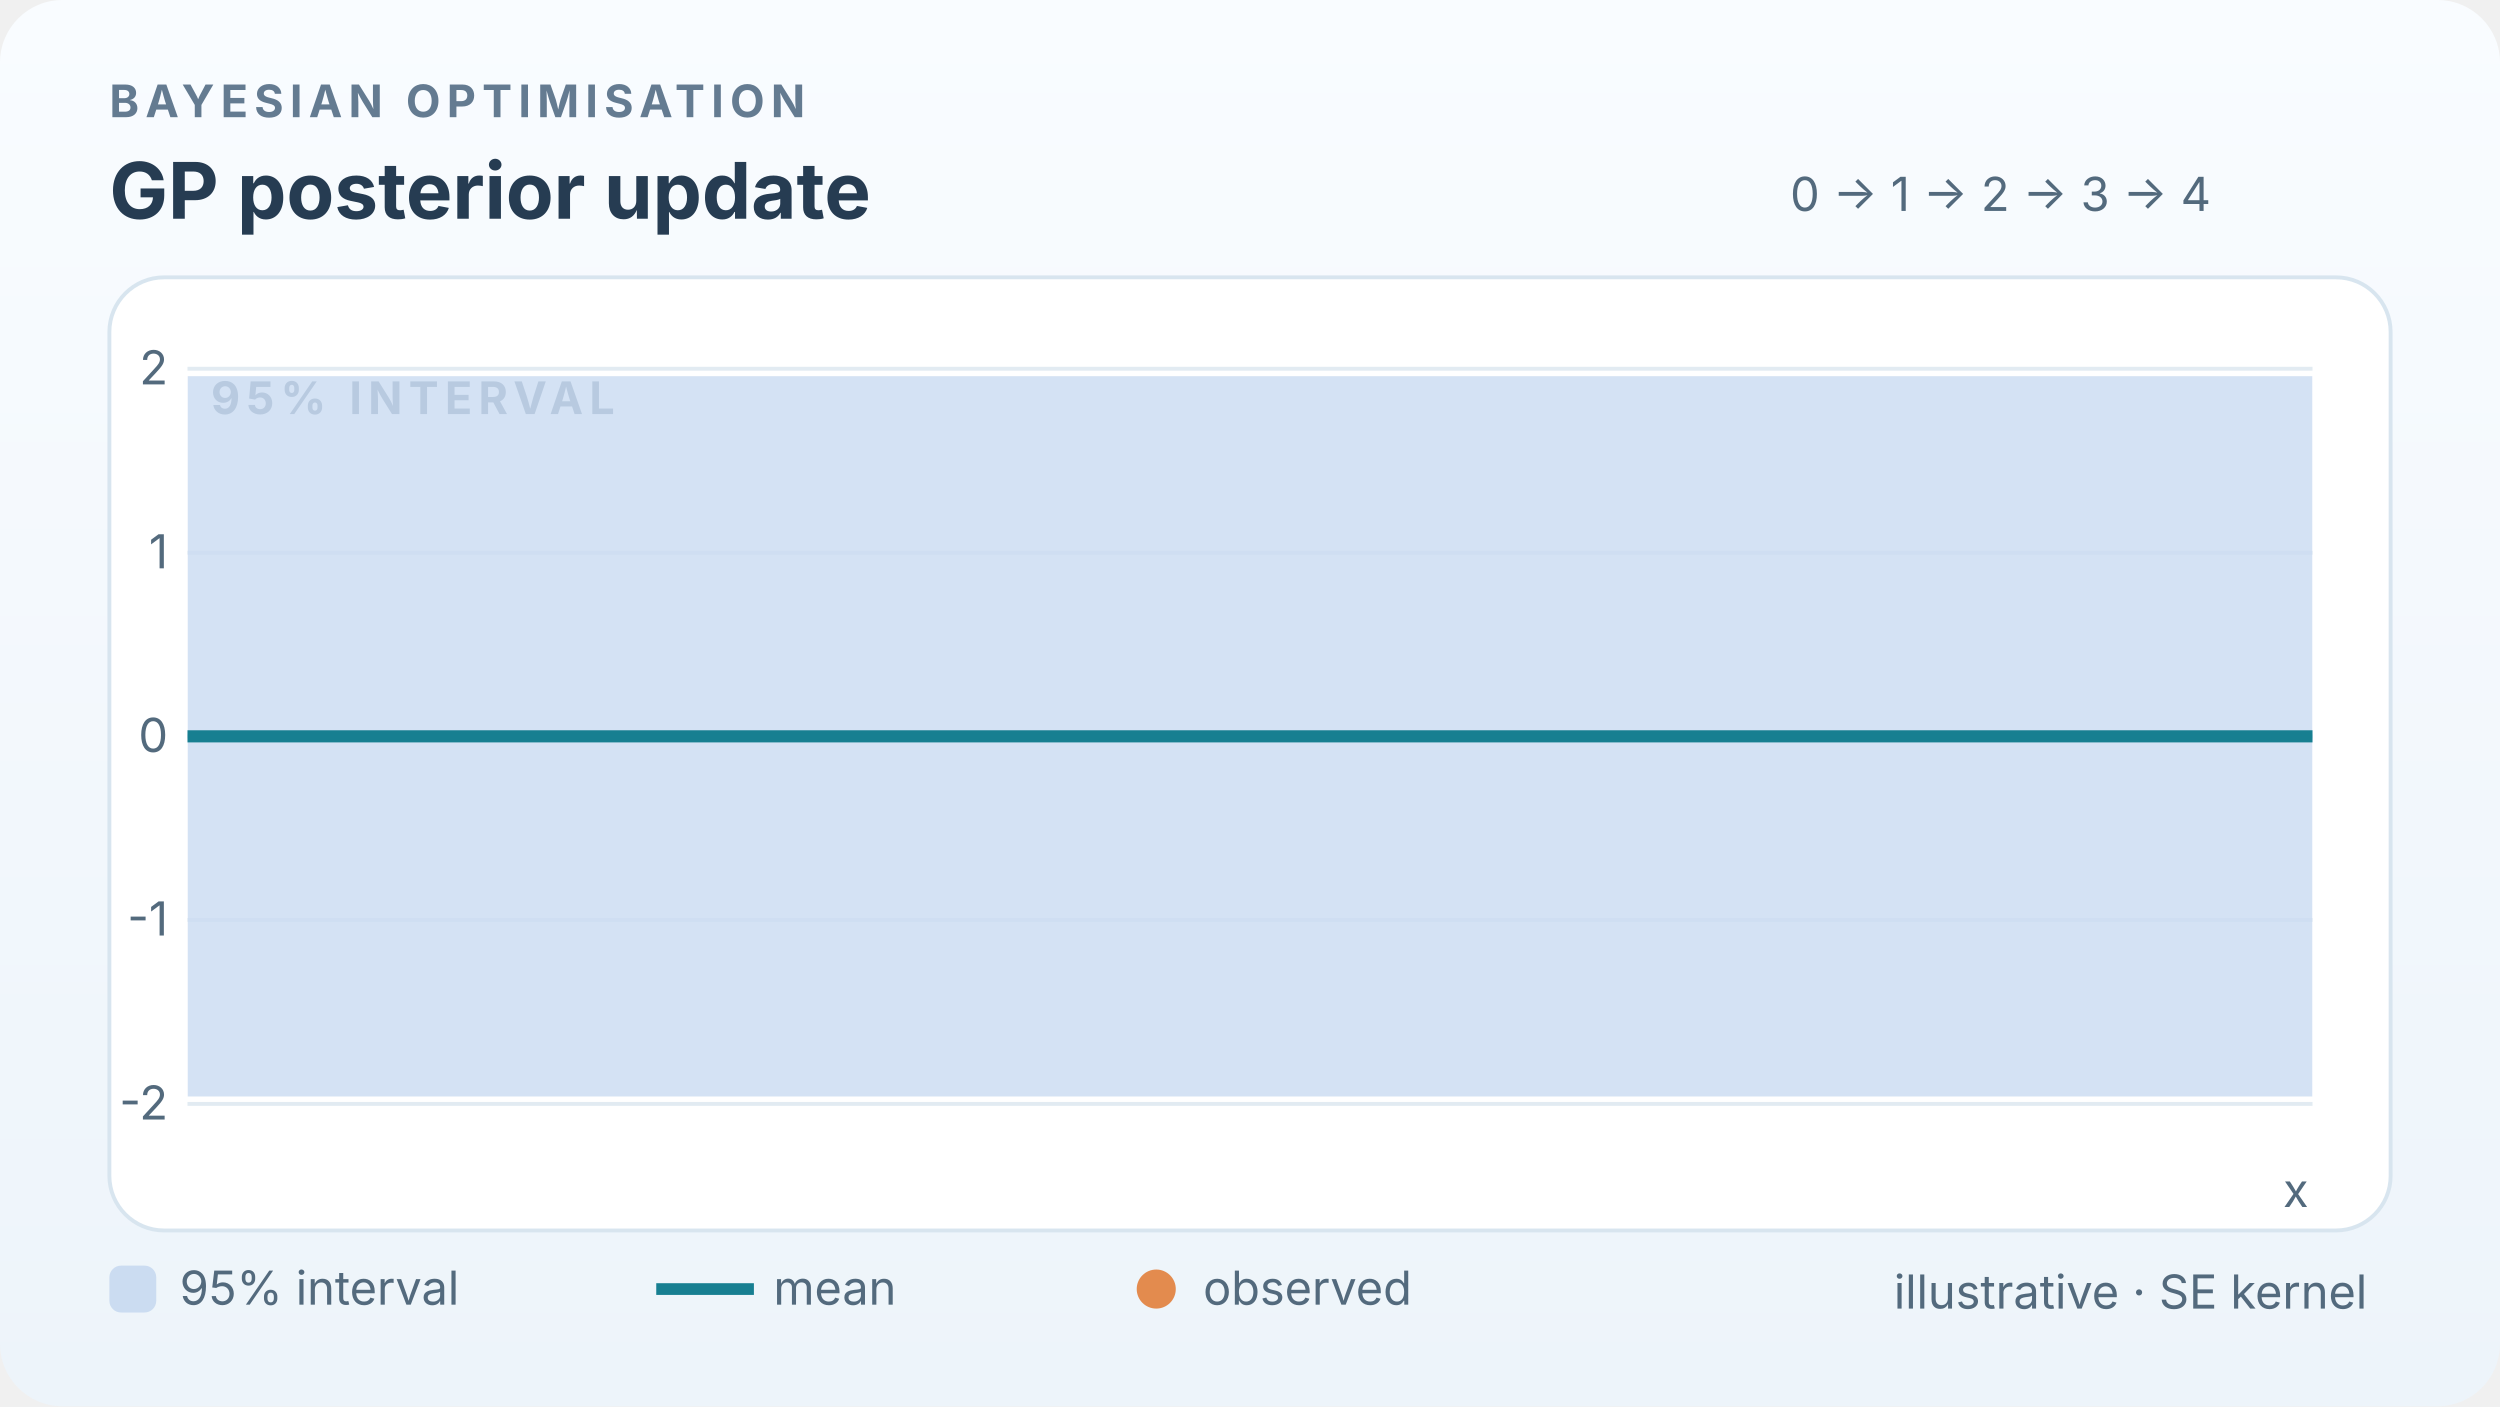
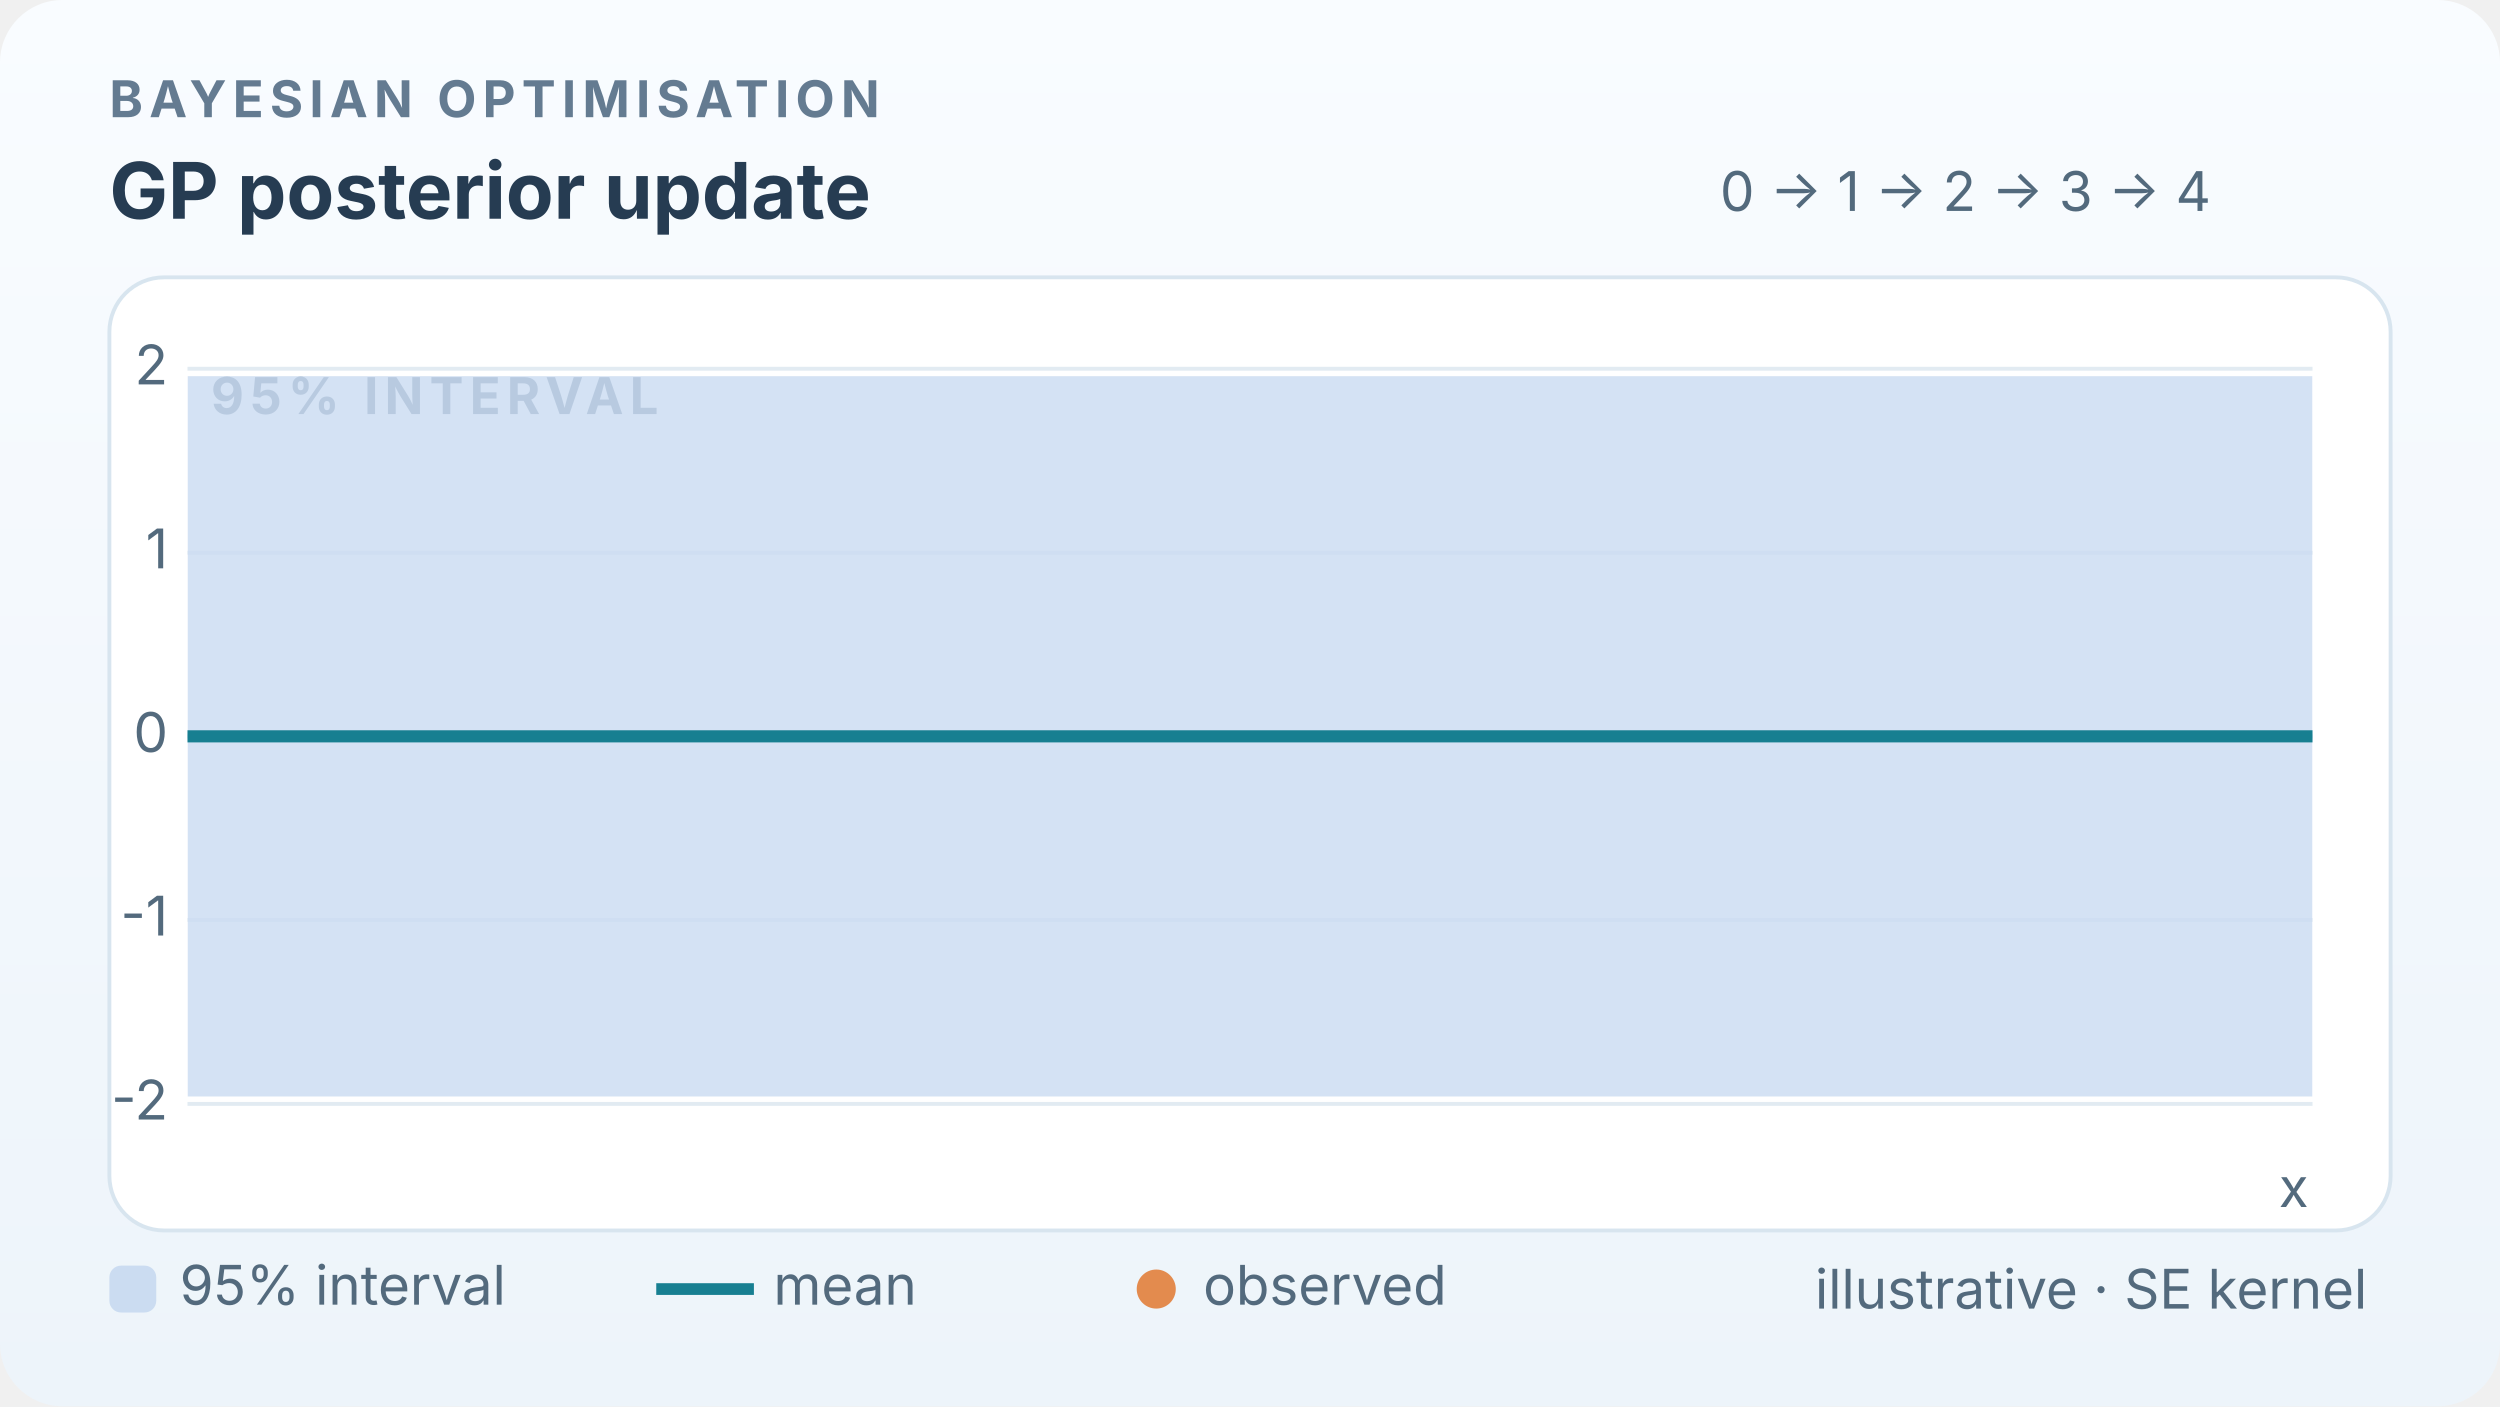
<svg xmlns="http://www.w3.org/2000/svg" width="640" height="360" viewBox="0 0 640 360" role="img" aria-labelledby="title desc">
  <defs>
    <linearGradient id="paper" x2="0" y2="1">
      <stop stop-color="#f9fcff" />
      <stop offset="1" stop-color="#edf4fa" />
    </linearGradient>
    <clipPath id="plot">
      <rect x="48" y="85" width="544" height="207" rx="4" />
    </clipPath>
    <clipPath id="upper">
      <rect x="48" y="83" width="544" height="155" rx="4" />
    </clipPath>
  </defs>
-   <style>text{font-family:Inter,system-ui,-apple-system,'Segoe UI',Arial,sans-serif;fill:#263c52}.title{font-size:20px;font-weight:750}.tag{font-size:11.5px;letter-spacing:1.6px;font-weight:750;fill:#647b91}.small{font-size:12px;fill:#536a7d}.mark{font-size:12px;font-weight:700}.grid{stroke:#e2ebf2;stroke-width:1}@media(prefers-reduced-motion:reduce){animate,animateMotion,animateTransform{display:none!important}}</style>
+   <style>text{font-family:Inter,system-ui,-apple-system,'Segoe UI',Arial,sans-serif;fill:#263c52}.title{font-size:20px;font-weight:750}.tag{font-size:13px;letter-spacing:1.6px;font-weight:750;fill:#647b91}.small{font-size:14px;fill:#536a7d}.mark{font-size:14px;font-weight:700}.grid{stroke:#e2ebf2;stroke-width:1}@media(prefers-reduced-motion:reduce){animate,animateMotion,animateTransform{display:none!important}}</style>
  <rect width="640" height="360" rx="16" fill="url(#paper)" />
  <text x="28" y="30" class="tag">BAYESIAN OPTIMISATION</text>
  <text x="28" y="56" class="title">GP posterior update</text>
  <text x="566" y="54" class="small" text-anchor="end">0 → 1 → 2 → 3 → 4</text>
  <rect x="28" y="71" width="584" height="244" rx="14" fill="white" stroke="#d8e5ef" />
  <path d="M48 282.6 H592" class="grid" />
  <text x="43" y="286.6" text-anchor="end" class="small">-2</text>
  <path d="M48 235.5 H592" class="grid" />
  <text x="43" y="239.5" text-anchor="end" class="small">-1</text>
  <path d="M48 188.5 H592" class="grid" />
  <text x="43" y="192.5" text-anchor="end" class="small">0</text>
  <path d="M48 141.5 H592" class="grid" />
  <text x="43" y="145.5" text-anchor="end" class="small">1</text>
  <path d="M48 94.4 H592" class="grid" />
  <text x="43" y="98.4" text-anchor="end" class="small">2</text>
  <text x="54" y="106" class="tag">95% INTERVAL</text>
  <text x="591" y="309" class="small" text-anchor="end">x</text>
  <g clip-path="url(#plot)">
    <path fill="#cbdcf1" opacity="0.82" d="M48,96.3 L53.4,96.3 L58.9,96.3 L64.3,96.3 L69.8,96.3 L75.2,96.3 L80.6,96.3 L86.1,96.3 L91.5,96.3 L97,96.3 L102.4,96.3 L107.8,96.3 L113.3,96.3 L118.7,96.3 L124.2,96.3 L129.6,96.3 L135,96.3 L140.5,96.3 L145.9,96.3 L151.4,96.3 L156.8,96.3 L162.2,96.3 L167.7,96.3 L173.1,96.3 L178.6,96.3 L184,96.3 L189.4,96.3 L194.9,96.3 L200.3,96.3 L205.8,96.3 L211.2,96.3 L216.6,96.3 L222.1,96.3 L227.5,96.3 L233,96.3 L238.4,96.3 L243.8,96.3 L249.3,96.3 L254.7,96.3 L260.2,96.3 L265.6,96.3 L271,96.3 L276.5,96.3 L281.9,96.3 L287.4,96.3 L292.8,96.3 L298.2,96.3 L303.7,96.3 L309.1,96.3 L314.6,96.3 L320,96.3 L325.4,96.3 L330.9,96.3 L336.3,96.3 L341.8,96.3 L347.2,96.3 L352.6,96.3 L358.1,96.3 L363.5,96.3 L369,96.3 L374.4,96.3 L379.8,96.3 L385.3,96.3 L390.7,96.3 L396.2,96.3 L401.6,96.3 L407,96.3 L412.5,96.3 L417.9,96.3 L423.4,96.3 L428.8,96.3 L434.2,96.3 L439.7,96.3 L445.1,96.3 L450.6,96.3 L456,96.3 L461.4,96.3 L466.9,96.3 L472.3,96.3 L477.8,96.3 L483.2,96.3 L488.6,96.3 L494.1,96.3 L499.5,96.3 L505,96.3 L510.4,96.3 L515.8,96.3 L521.3,96.3 L526.7,96.3 L532.2,96.3 L537.6,96.3 L543,96.3 L548.5,96.3 L553.9,96.3 L559.4,96.3 L564.8,96.3 L570.2,96.3 L575.7,96.3 L581.1,96.3 L586.6,96.3 L592,96.3 L592,280.7 L586.6,280.7 L581.1,280.7 L575.7,280.7 L570.2,280.7 L564.8,280.7 L559.4,280.7 L553.9,280.7 L548.5,280.7 L543,280.7 L537.6,280.7 L532.2,280.7 L526.7,280.7 L521.3,280.7 L515.8,280.7 L510.4,280.7 L505,280.7 L499.5,280.7 L494.1,280.7 L488.6,280.7 L483.2,280.7 L477.8,280.7 L472.3,280.7 L466.9,280.7 L461.4,280.7 L456,280.7 L450.6,280.7 L445.1,280.7 L439.7,280.7 L434.2,280.7 L428.8,280.7 L423.4,280.7 L417.9,280.7 L412.5,280.7 L407,280.7 L401.6,280.7 L396.2,280.7 L390.7,280.7 L385.3,280.7 L379.8,280.7 L374.4,280.7 L369,280.7 L363.5,280.7 L358.1,280.7 L352.6,280.7 L347.2,280.7 L341.8,280.7 L336.3,280.7 L330.9,280.7 L325.4,280.7 L320,280.7 L314.6,280.7 L309.1,280.7 L303.7,280.7 L298.2,280.7 L292.8,280.7 L287.4,280.7 L281.9,280.7 L276.5,280.7 L271,280.7 L265.6,280.7 L260.2,280.7 L254.7,280.7 L249.3,280.7 L243.8,280.7 L238.4,280.7 L233,280.7 L227.5,280.7 L222.1,280.7 L216.6,280.7 L211.2,280.7 L205.8,280.7 L200.3,280.7 L194.9,280.7 L189.4,280.7 L184,280.7 L178.6,280.7 L173.1,280.7 L167.7,280.7 L162.2,280.7 L156.8,280.7 L151.4,280.7 L145.9,280.7 L140.5,280.7 L135,280.7 L129.6,280.7 L124.2,280.7 L118.7,280.7 L113.3,280.7 L107.8,280.7 L102.4,280.7 L97,280.7 L91.5,280.7 L86.1,280.7 L80.6,280.7 L75.2,280.7 L69.8,280.7 L64.3,280.7 L58.9,280.7 L53.4,280.7 L48,280.7 Z">
      <animate attributeName="d" values="M48,96.3 L53.4,96.3 L58.9,96.3 L64.3,96.3 L69.8,96.3 L75.2,96.3 L80.6,96.3 L86.1,96.3 L91.5,96.3 L97,96.3 L102.4,96.3 L107.8,96.3 L113.3,96.3 L118.7,96.3 L124.2,96.3 L129.6,96.3 L135,96.3 L140.5,96.3 L145.9,96.3 L151.4,96.3 L156.8,96.3 L162.2,96.3 L167.7,96.3 L173.1,96.3 L178.6,96.3 L184,96.3 L189.4,96.3 L194.9,96.3 L200.3,96.3 L205.8,96.3 L211.2,96.3 L216.6,96.3 L222.1,96.3 L227.5,96.3 L233,96.3 L238.4,96.3 L243.8,96.3 L249.3,96.3 L254.7,96.3 L260.2,96.3 L265.6,96.3 L271,96.3 L276.5,96.3 L281.9,96.3 L287.4,96.3 L292.8,96.3 L298.2,96.3 L303.7,96.3 L309.1,96.3 L314.6,96.3 L320,96.3 L325.4,96.3 L330.9,96.3 L336.3,96.3 L341.8,96.3 L347.2,96.3 L352.6,96.3 L358.1,96.3 L363.5,96.3 L369,96.3 L374.4,96.3 L379.8,96.3 L385.3,96.3 L390.7,96.3 L396.2,96.3 L401.6,96.3 L407,96.3 L412.5,96.3 L417.9,96.3 L423.4,96.3 L428.8,96.3 L434.2,96.3 L439.7,96.3 L445.1,96.3 L450.6,96.3 L456,96.3 L461.4,96.3 L466.9,96.3 L472.3,96.3 L477.8,96.3 L483.2,96.3 L488.6,96.3 L494.1,96.3 L499.5,96.3 L505,96.3 L510.4,96.3 L515.8,96.3 L521.3,96.3 L526.7,96.3 L532.2,96.3 L537.6,96.3 L543,96.3 L548.5,96.3 L553.9,96.3 L559.4,96.3 L564.8,96.3 L570.2,96.3 L575.7,96.3 L581.1,96.3 L586.6,96.3 L592,96.3 L592,280.7 L586.6,280.7 L581.1,280.7 L575.7,280.7 L570.2,280.7 L564.8,280.7 L559.4,280.7 L553.9,280.7 L548.5,280.7 L543,280.7 L537.6,280.7 L532.2,280.7 L526.7,280.7 L521.3,280.7 L515.8,280.7 L510.4,280.7 L505,280.7 L499.5,280.7 L494.1,280.7 L488.6,280.7 L483.2,280.7 L477.8,280.7 L472.3,280.7 L466.9,280.7 L461.4,280.7 L456,280.7 L450.6,280.7 L445.1,280.7 L439.7,280.7 L434.2,280.7 L428.8,280.7 L423.4,280.7 L417.9,280.7 L412.5,280.7 L407,280.7 L401.6,280.7 L396.2,280.7 L390.7,280.7 L385.3,280.7 L379.8,280.7 L374.4,280.7 L369,280.7 L363.5,280.7 L358.1,280.7 L352.6,280.7 L347.2,280.7 L341.8,280.7 L336.3,280.7 L330.9,280.7 L325.4,280.7 L320,280.7 L314.6,280.7 L309.1,280.7 L303.7,280.7 L298.2,280.7 L292.8,280.7 L287.4,280.7 L281.9,280.7 L276.5,280.7 L271,280.7 L265.6,280.7 L260.2,280.7 L254.7,280.7 L249.3,280.7 L243.8,280.7 L238.4,280.7 L233,280.7 L227.5,280.7 L222.1,280.7 L216.6,280.7 L211.2,280.7 L205.8,280.7 L200.3,280.7 L194.9,280.7 L189.4,280.7 L184,280.7 L178.6,280.7 L173.1,280.7 L167.7,280.7 L162.2,280.7 L156.8,280.7 L151.4,280.7 L145.9,280.7 L140.5,280.7 L135,280.7 L129.6,280.7 L124.2,280.7 L118.7,280.7 L113.3,280.7 L107.8,280.7 L102.4,280.7 L97,280.7 L91.5,280.7 L86.1,280.7 L80.6,280.7 L75.2,280.7 L69.8,280.7 L64.3,280.7 L58.9,280.7 L53.4,280.7 L48,280.7 Z;M48,118.3 L53.4,121.6 L58.9,125.2 L64.3,129.2 L69.8,133.4 L75.2,137.9 L80.6,142.7 L86.1,147.7 L91.5,152.9 L97,158.2 L102.4,163.7 L107.8,169.2 L113.3,174.5 L118.7,178.3 L124.2,177.4 L129.6,172.8 L135,167.4 L140.5,161.9 L145.9,156.4 L151.4,151.1 L156.8,146 L162.2,141 L167.7,136.4 L173.1,132 L178.6,127.8 L184,124 L189.4,120.5 L194.9,117.2 L200.3,114.3 L205.8,111.6 L211.2,109.3 L216.6,107.2 L222.1,105.3 L227.5,103.7 L233,102.3 L238.4,101.2 L243.8,100.2 L249.3,99.3 L254.7,98.6 L260.2,98.1 L265.6,97.6 L271,97.2 L276.5,96.9 L281.9,96.7 L287.4,96.6 L292.8,96.4 L298.2,96.3 L303.7,96.3 L309.1,96.2 L314.6,96.2 L320,96.2 L325.4,96.2 L330.9,96.2 L336.3,96.2 L341.8,96.2 L347.2,96.2 L352.6,96.2 L358.1,96.2 L363.5,96.2 L369,96.2 L374.4,96.3 L379.8,96.3 L385.3,96.3 L390.7,96.3 L396.2,96.3 L401.6,96.3 L407,96.3 L412.5,96.3 L417.9,96.3 L423.4,96.3 L428.8,96.3 L434.2,96.3 L439.7,96.3 L445.1,96.3 L450.6,96.3 L456,96.3 L461.4,96.3 L466.9,96.3 L472.3,96.3 L477.8,96.3 L483.2,96.3 L488.6,96.3 L494.1,96.3 L499.5,96.3 L505,96.3 L510.4,96.3 L515.8,96.3 L521.3,96.3 L526.7,96.3 L532.2,96.3 L537.6,96.3 L543,96.3 L548.5,96.3 L553.9,96.3 L559.4,96.3 L564.8,96.3 L570.2,96.3 L575.7,96.3 L581.1,96.3 L586.6,96.3 L592,96.3 L592,280.7 L586.6,280.7 L581.1,280.7 L575.7,280.7 L570.2,280.7 L564.8,280.7 L559.4,280.7 L553.9,280.7 L548.5,280.7 L543,280.7 L537.6,280.7 L532.2,280.7 L526.7,280.7 L521.3,280.7 L515.8,280.7 L510.4,280.7 L505,280.7 L499.5,280.7 L494.1,280.7 L488.6,280.7 L483.2,280.7 L477.8,280.7 L472.3,280.7 L466.9,280.7 L461.4,280.7 L456,280.7 L450.6,280.7 L445.1,280.7 L439.7,280.7 L434.2,280.7 L428.8,280.7 L423.4,280.7 L417.9,280.7 L412.5,280.7 L407,280.7 L401.6,280.7 L396.2,280.7 L390.7,280.7 L385.3,280.7 L379.8,280.7 L374.4,280.7 L369,280.7 L363.5,280.6 L358.1,280.6 L352.6,280.6 L347.2,280.6 L341.8,280.5 L336.3,280.5 L330.9,280.4 L325.4,280.4 L320,280.3 L314.6,280.2 L309.1,280.1 L303.7,279.9 L298.2,279.8 L292.8,279.5 L287.4,279.3 L281.9,278.9 L276.5,278.6 L271,278.1 L265.6,277.5 L260.2,276.8 L254.7,276 L249.3,275.1 L243.8,273.9 L238.4,272.7 L233,271.2 L227.5,269.5 L222.1,267.5 L216.6,265.4 L211.2,262.9 L205.8,260.2 L200.3,257.2 L194.9,254 L189.4,250.4 L184,246.5 L178.6,242.4 L173.1,238 L167.7,233.3 L162.2,228.3 L156.8,223.2 L151.4,217.8 L145.9,212.3 L140.5,206.7 L135,201.1 L129.6,195.6 L124.2,191 L118.7,190 L113.3,193.9 L107.8,199.2 L102.4,204.8 L97,210.4 L91.5,216 L86.1,221.4 L80.6,226.6 L75.2,231.6 L69.8,236.4 L64.3,240.9 L58.9,245.2 L53.4,249.1 L48,252.8 Z;M48,117.5 L53.4,120.9 L58.9,124.7 L64.3,128.7 L69.8,133.1 L75.2,137.7 L80.6,142.6 L86.1,147.7 L91.5,153 L97,158.4 L102.4,163.9 L107.8,169.4 L113.3,174.5 L118.7,178.2 L124.2,177.9 L129.6,174.7 L135,170.9 L140.5,167.1 L145.9,163.6 L151.4,160.5 L156.8,157.9 L162.2,155.7 L167.7,154.1 L173.1,153 L178.6,152.5 L184,152.6 L189.4,153.3 L194.9,154.6 L200.3,156.4 L205.8,158.8 L211.2,161.7 L216.6,165.1 L222.1,168.9 L227.5,173.1 L233,177.6 L238.4,182.3 L243.8,187.2 L249.3,191.9 L254.7,195.3 L260.2,194.6 L265.6,190.7 L271,185.8 L276.5,180.5 L281.9,175 L287.4,169.6 L292.8,164.2 L298.2,158.9 L303.7,153.7 L309.1,148.7 L314.6,143.9 L320,139.3 L325.4,135 L330.9,131 L336.3,127.2 L341.8,123.7 L347.2,120.5 L352.6,117.6 L358.1,115 L363.5,112.6 L369,110.4 L374.4,108.5 L379.8,106.8 L385.3,105.4 L390.7,104.1 L396.2,102.9 L401.6,101.9 L407,101.1 L412.5,100.4 L417.9,99.7 L423.4,99.2 L428.8,98.7 L434.2,98.3 L439.7,98 L445.1,97.7 L450.6,97.5 L456,97.3 L461.4,97.1 L466.9,97 L472.3,96.9 L477.8,96.8 L483.2,96.7 L488.6,96.6 L494.1,96.6 L499.5,96.5 L505,96.5 L510.4,96.4 L515.8,96.4 L521.3,96.4 L526.7,96.4 L532.2,96.4 L537.6,96.3 L543,96.3 L548.5,96.3 L553.9,96.3 L559.4,96.3 L564.8,96.3 L570.2,96.3 L575.7,96.3 L581.1,96.3 L586.6,96.3 L592,96.3 L592,280.7 L586.6,280.7 L581.1,280.7 L575.7,280.7 L570.2,280.7 L564.8,280.7 L559.4,280.7 L553.9,280.7 L548.5,280.7 L543,280.7 L537.6,280.8 L532.2,280.8 L526.7,280.8 L521.3,280.8 L515.8,280.8 L510.4,280.8 L505,280.9 L499.5,280.9 L494.1,281 L488.6,281 L483.2,281 L477.8,281.1 L472.3,281.2 L466.9,281.2 L461.4,281.3 L456,281.4 L450.6,281.5 L445.1,281.6 L439.7,281.6 L434.2,281.7 L428.8,281.8 L423.4,281.8 L417.9,281.8 L412.5,281.8 L407,281.7 L401.6,281.5 L396.2,281.3 L390.7,281 L385.3,280.5 L379.8,279.9 L374.4,279.2 L369,278.3 L363.5,277.2 L358.1,275.9 L352.6,274.3 L347.2,272.4 L341.8,270.3 L336.3,267.9 L330.9,265.2 L325.4,262.2 L320,258.9 L314.6,255.3 L309.1,251.3 L303.7,247.1 L298.2,242.6 L292.8,237.8 L287.4,232.8 L281.9,227.7 L276.5,222.4 L271,217.2 L265.6,212.1 L260.2,207.9 L254.7,206.8 L249.3,209.6 L243.8,213.6 L238.4,217.5 L233,221.2 L227.5,224.6 L222.1,227.5 L216.6,229.9 L211.2,231.7 L205.8,233 L200.3,233.8 L194.9,233.9 L189.4,233.4 L184,232.3 L178.6,230.7 L173.1,228.4 L167.7,225.7 L162.2,222.4 L156.8,218.6 L151.4,214.5 L145.9,210 L140.5,205.2 L135,200.2 L129.6,195.2 L124.2,191 L118.7,189.9 L113.3,192.8 L107.8,197.4 L102.4,202.3 L97,207.5 L91.5,212.7 L86.1,217.9 L80.6,223 L75.2,227.9 L69.8,232.7 L64.3,237.2 L58.9,241.6 L53.4,245.7 L48,249.5 Z;M48,117.5 L53.4,120.9 L58.9,124.6 L64.3,128.6 L69.8,133 L75.2,137.6 L80.6,142.5 L86.1,147.6 L91.5,152.9 L97,158.4 L102.4,163.9 L107.8,169.4 L113.3,174.5 L118.7,178.2 L124.2,178 L129.6,174.7 L135,170.9 L140.5,167.2 L145.9,163.7 L151.4,160.6 L156.8,158 L162.2,155.9 L167.7,154.3 L173.1,153.2 L178.6,152.8 L184,152.9 L189.4,153.6 L194.9,154.9 L200.3,156.7 L205.8,159.1 L211.2,162 L216.6,165.4 L222.1,169.2 L227.5,173.4 L233,177.8 L238.4,182.6 L243.8,187.4 L249.3,192 L254.7,195.3 L260.2,194.6 L265.6,190.6 L271,185.6 L276.5,180.2 L281.9,174.7 L287.4,169.2 L292.8,163.7 L298.2,158.3 L303.7,153.1 L309.1,148.1 L314.6,143.3 L320,138.8 L325.4,134.5 L330.9,130.7 L336.3,127.1 L341.8,124 L347.2,121.2 L352.6,118.8 L358.1,116.9 L363.5,115.4 L369,114.3 L374.4,113.7 L379.8,113.5 L385.3,113.7 L390.7,114.4 L396.2,115.6 L401.6,117.2 L407,119.2 L412.5,121.7 L417.9,124.5 L423.4,127.8 L428.8,131.5 L434.2,135.5 L439.7,139.9 L445.1,144.6 L450.6,149.5 L456,154.6 L461.4,159.8 L466.9,164.8 L472.3,168.4 L477.8,167.4 L483.2,162.9 L488.6,157.5 L494.1,152.1 L499.5,146.8 L505,141.6 L510.4,136.7 L515.8,132 L521.3,127.6 L526.7,123.5 L532.2,119.8 L537.6,116.3 L543,113.1 L548.5,110.3 L553.9,107.7 L559.4,105.5 L564.8,103.5 L570.2,101.8 L575.7,100.4 L581.1,99.2 L586.6,98.2 L592,97.3 L592,268.8 L586.6,267 L581.1,264.9 L575.7,262.6 L570.2,260 L564.8,257.2 L559.4,254.1 L553.9,250.7 L548.5,247 L543,243 L537.6,238.8 L532.2,234.2 L526.7,229.5 L521.3,224.4 L515.8,219.2 L510.4,213.8 L505,208.2 L499.5,202.5 L494.1,196.8 L488.6,191.1 L483.2,185.6 L477.8,181 L472.3,180.2 L466.9,184.1 L461.4,189.6 L456,195.4 L450.6,201.2 L445.1,207.1 L439.7,212.8 L434.2,218.3 L428.8,223.7 L423.4,228.8 L417.9,233.7 L412.5,238.2 L407,242.4 L401.6,246.3 L396.2,249.9 L390.7,253 L385.3,255.8 L379.8,258.1 L374.4,260.1 L369,261.6 L363.5,262.6 L358.1,263.2 L352.6,263.4 L347.2,263.1 L341.8,262.3 L336.3,261.1 L330.9,259.5 L325.4,257.4 L320,254.9 L314.6,251.9 L309.1,248.6 L303.7,244.9 L298.2,240.8 L292.8,236.4 L287.4,231.8 L281.9,226.9 L276.5,221.9 L271,216.8 L265.6,211.9 L260.2,207.8 L254.7,206.9 L249.3,209.7 L243.8,213.7 L238.4,217.7 L233,221.4 L227.5,224.8 L222.1,227.7 L216.6,230.1 L211.2,232 L205.8,233.3 L200.3,234 L194.9,234.1 L189.4,233.6 L184,232.5 L178.6,230.8 L173.1,228.6 L167.7,225.8 L162.2,222.5 L156.8,218.8 L151.4,214.6 L145.9,210 L140.5,205.2 L135,200.2 L129.6,195.3 L124.2,191 L118.7,189.9 L113.3,192.8 L107.8,197.3 L102.4,202.3 L97,207.5 L91.5,212.6 L86.1,217.8 L80.6,222.9 L75.2,227.8 L69.8,232.6 L64.3,237.2 L58.9,241.5 L53.4,245.6 L48,249.4 Z;M48,122.2 L53.4,125.7 L58.9,129.5 L64.3,133.6 L69.8,137.9 L75.2,142.3 L80.6,147 L86.1,151.8 L91.5,156.7 L97,161.7 L102.4,166.6 L107.8,171.4 L113.3,175.7 L118.7,178.5 L124.2,177.5 L129.6,173.7 L135,169.3 L140.5,164.9 L145.9,160.9 L151.4,157.3 L156.8,154.2 L162.2,151.6 L167.7,149.7 L173.1,148.3 L178.6,147.7 L184,147.7 L189.4,148.4 L194.9,149.8 L200.3,151.9 L205.8,154.5 L211.2,157.8 L216.6,161.7 L222.1,166 L227.5,170.7 L233,175.7 L238.4,180.8 L243.8,186 L249.3,190.9 L254.7,194.8 L260.2,197 L265.6,198 L271,198.5 L276.5,199.1 L281.9,200 L287.4,201.1 L292.8,202.7 L298.2,204.6 L303.7,206.8 L309.1,209.3 L314.6,212.1 L320,215 L325.4,218 L330.9,220.8 L336.3,223.1 L341.8,224 L347.2,222.8 L352.6,219.9 L358.1,216.2 L363.5,211.9 L369,207.2 L374.4,202.4 L379.8,197.5 L385.3,192.6 L390.7,187.9 L396.2,183.4 L401.6,179.2 L407,175.4 L412.5,172 L417.9,169.1 L423.4,166.8 L428.8,165 L434.2,163.9 L439.7,163.3 L445.1,163.3 L450.6,164 L456,165.1 L461.4,166.7 L466.9,168.4 L472.3,169.2 L477.8,166.7 L483.2,161.4 L488.6,155.3 L494.1,149.2 L499.5,143.2 L505,137.4 L510.4,131.9 L515.8,126.8 L521.3,122 L526.7,117.5 L532.2,113.5 L537.6,109.8 L543,106.6 L548.5,103.7 L553.9,101.2 L559.4,99.1 L564.8,97.3 L570.2,95.8 L575.7,94.6 L581.1,93.7 L586.6,93 L592,92.4 L592,262.6 L586.6,260.2 L581.1,257.6 L575.7,254.7 L570.2,251.6 L564.8,248.2 L559.4,244.5 L553.9,240.7 L548.5,236.6 L543,232.3 L537.6,227.8 L532.2,223.1 L526.7,218.3 L521.3,213.5 L515.8,208.6 L510.4,203.7 L505,198.9 L499.5,194.2 L494.1,189.7 L488.6,185.6 L483.2,182.1 L477.8,179.7 L472.3,180.7 L466.9,185.4 L461.4,191.4 L456,197.7 L450.6,204 L445.1,210.1 L439.7,215.9 L434.2,221.4 L428.8,226.4 L423.4,230.9 L417.9,234.9 L412.5,238.3 L407,241.2 L401.6,243.4 L396.2,244.9 L390.7,245.9 L385.3,246.2 L379.8,245.9 L374.4,245.1 L369,243.8 L363.5,242 L358.1,240 L352.6,237.8 L347.2,235.9 L341.8,235 L336.3,235.5 L330.9,236.7 L325.4,237.8 L320,238.5 L314.6,238.6 L309.1,238.1 L303.7,236.8 L298.2,234.9 L292.8,232.4 L287.4,229.3 L281.9,225.6 L276.5,221.5 L271,217.1 L265.6,212.6 L260.2,208.7 L254.7,206.2 L249.3,205.5 L243.8,206 L238.4,207.1 L233,208.5 L227.5,210.1 L222.1,211.7 L216.6,213.2 L211.2,214.6 L205.8,215.8 L200.3,216.7 L194.9,217.3 L189.4,217.6 L184,217.5 L178.6,216.9 L173.1,215.9 L167.7,214.5 L162.2,212.6 L156.8,210.3 L151.4,207.5 L145.9,204.4 L140.5,200.9 L135,197.2 L129.6,193.5 L124.2,190.4 L118.7,190.1 L113.3,193.6 L107.8,198.6 L102.4,204.1 L97,209.6 L91.5,215.2 L86.1,220.7 L80.6,226.1 L75.2,231.2 L69.8,236.2 L64.3,240.9 L58.9,245.3 L53.4,249.4 L48,253.2 Z;M48,122.2 L53.4,125.7 L58.9,129.5 L64.3,133.6 L69.8,137.9 L75.2,142.3 L80.6,147 L86.1,151.8 L91.5,156.7 L97,161.7 L102.4,166.6 L107.8,171.4 L113.3,175.7 L118.7,178.5 L124.2,177.5 L129.6,173.7 L135,169.3 L140.5,164.9 L145.9,160.9 L151.4,157.3 L156.8,154.2 L162.2,151.6 L167.7,149.7 L173.1,148.3 L178.6,147.7 L184,147.7 L189.4,148.4 L194.9,149.8 L200.3,151.9 L205.8,154.5 L211.2,157.8 L216.6,161.7 L222.1,166 L227.5,170.7 L233,175.7 L238.4,180.8 L243.8,186 L249.3,190.9 L254.7,194.8 L260.2,197 L265.6,198 L271,198.5 L276.5,199.1 L281.9,200 L287.4,201.1 L292.8,202.7 L298.2,204.6 L303.7,206.8 L309.1,209.3 L314.6,212.1 L320,215 L325.4,218 L330.9,220.8 L336.3,223.1 L341.8,224 L347.2,222.8 L352.6,219.9 L358.1,216.2 L363.5,211.9 L369,207.2 L374.4,202.4 L379.8,197.5 L385.3,192.6 L390.7,187.9 L396.2,183.4 L401.6,179.2 L407,175.4 L412.5,172 L417.9,169.1 L423.4,166.8 L428.8,165 L434.2,163.9 L439.7,163.3 L445.1,163.3 L450.6,164 L456,165.1 L461.4,166.7 L466.9,168.4 L472.3,169.2 L477.8,166.7 L483.2,161.4 L488.6,155.3 L494.1,149.2 L499.5,143.2 L505,137.4 L510.4,131.9 L515.8,126.8 L521.3,122 L526.7,117.5 L532.2,113.5 L537.6,109.8 L543,106.6 L548.5,103.7 L553.9,101.2 L559.4,99.1 L564.8,97.3 L570.2,95.8 L575.7,94.6 L581.1,93.7 L586.6,93 L592,92.4 L592,262.6 L586.6,260.2 L581.1,257.6 L575.7,254.7 L570.2,251.6 L564.8,248.2 L559.4,244.5 L553.9,240.7 L548.5,236.6 L543,232.3 L537.6,227.8 L532.2,223.1 L526.7,218.3 L521.3,213.5 L515.8,208.6 L510.4,203.7 L505,198.9 L499.5,194.2 L494.1,189.7 L488.6,185.6 L483.2,182.1 L477.8,179.7 L472.3,180.7 L466.9,185.4 L461.4,191.4 L456,197.7 L450.6,204 L445.1,210.1 L439.7,215.9 L434.2,221.4 L428.8,226.4 L423.4,230.9 L417.9,234.9 L412.5,238.3 L407,241.2 L401.6,243.4 L396.2,244.9 L390.7,245.9 L385.3,246.2 L379.8,245.9 L374.4,245.1 L369,243.8 L363.5,242 L358.1,240 L352.6,237.8 L347.2,235.9 L341.8,235 L336.3,235.5 L330.9,236.7 L325.4,237.8 L320,238.5 L314.6,238.6 L309.1,238.1 L303.7,236.8 L298.2,234.9 L292.8,232.4 L287.4,229.3 L281.9,225.6 L276.5,221.5 L271,217.1 L265.6,212.6 L260.2,208.7 L254.7,206.2 L249.3,205.5 L243.8,206 L238.4,207.1 L233,208.5 L227.5,210.1 L222.1,211.7 L216.6,213.2 L211.2,214.6 L205.8,215.8 L200.3,216.7 L194.9,217.3 L189.4,217.6 L184,217.5 L178.6,216.9 L173.1,215.9 L167.7,214.5 L162.2,212.6 L156.8,210.3 L151.4,207.5 L145.9,204.4 L140.5,200.9 L135,197.2 L129.6,193.5 L124.2,190.4 L118.7,190.1 L113.3,193.6 L107.8,198.6 L102.4,204.1 L97,209.6 L91.5,215.2 L86.1,220.7 L80.6,226.1 L75.2,231.2 L69.8,236.2 L64.3,240.9 L58.9,245.3 L53.4,249.4 L48,253.2 Z" keyTimes="0;0.14;0.34;0.54;0.76;1" dur="13s" calcMode="linear" repeatCount="indefinite" />
    </path>
    <path fill="none" stroke="#177f91" stroke-width="3.1" stroke-linecap="round" d="M48,188.5 L53.4,188.5 L58.9,188.5 L64.3,188.5 L69.8,188.5 L75.2,188.5 L80.6,188.5 L86.1,188.5 L91.5,188.5 L97,188.5 L102.4,188.5 L107.8,188.5 L113.3,188.5 L118.7,188.5 L124.2,188.5 L129.6,188.5 L135,188.5 L140.5,188.5 L145.9,188.5 L151.4,188.5 L156.8,188.5 L162.2,188.5 L167.7,188.5 L173.1,188.5 L178.6,188.5 L184,188.5 L189.4,188.5 L194.9,188.5 L200.3,188.5 L205.8,188.5 L211.2,188.5 L216.6,188.5 L222.1,188.5 L227.5,188.5 L233,188.5 L238.4,188.5 L243.8,188.5 L249.3,188.5 L254.7,188.5 L260.2,188.5 L265.6,188.5 L271,188.5 L276.5,188.5 L281.9,188.5 L287.4,188.5 L292.8,188.5 L298.2,188.5 L303.7,188.5 L309.1,188.5 L314.6,188.5 L320,188.5 L325.4,188.5 L330.9,188.5 L336.3,188.5 L341.8,188.5 L347.2,188.5 L352.6,188.5 L358.1,188.5 L363.5,188.5 L369,188.5 L374.4,188.5 L379.8,188.5 L385.3,188.5 L390.7,188.5 L396.2,188.5 L401.6,188.5 L407,188.5 L412.5,188.5 L417.9,188.5 L423.4,188.5 L428.8,188.5 L434.2,188.5 L439.7,188.5 L445.1,188.5 L450.6,188.5 L456,188.5 L461.4,188.5 L466.9,188.5 L472.3,188.5 L477.8,188.5 L483.2,188.5 L488.6,188.5 L494.1,188.5 L499.5,188.5 L505,188.5 L510.4,188.5 L515.8,188.5 L521.3,188.5 L526.7,188.5 L532.2,188.5 L537.6,188.5 L543,188.5 L548.5,188.5 L553.9,188.5 L559.4,188.5 L564.8,188.5 L570.2,188.5 L575.7,188.5 L581.1,188.5 L586.6,188.5 L592,188.5">
      <animate attributeName="d" values="M48,188.5 L53.4,188.5 L58.9,188.5 L64.3,188.5 L69.8,188.5 L75.2,188.5 L80.6,188.5 L86.1,188.5 L91.5,188.5 L97,188.5 L102.4,188.5 L107.8,188.5 L113.3,188.5 L118.7,188.5 L124.2,188.5 L129.6,188.5 L135,188.5 L140.5,188.5 L145.9,188.5 L151.4,188.5 L156.8,188.5 L162.2,188.5 L167.7,188.5 L173.1,188.5 L178.6,188.5 L184,188.5 L189.4,188.5 L194.9,188.5 L200.3,188.5 L205.8,188.5 L211.2,188.5 L216.6,188.5 L222.1,188.5 L227.5,188.5 L233,188.5 L238.4,188.5 L243.8,188.5 L249.3,188.5 L254.7,188.5 L260.2,188.5 L265.6,188.5 L271,188.5 L276.5,188.5 L281.9,188.5 L287.4,188.5 L292.8,188.5 L298.2,188.5 L303.7,188.5 L309.1,188.5 L314.6,188.5 L320,188.5 L325.4,188.5 L330.9,188.5 L336.3,188.5 L341.8,188.5 L347.2,188.5 L352.6,188.5 L358.1,188.5 L363.5,188.5 L369,188.5 L374.4,188.5 L379.8,188.5 L385.3,188.5 L390.7,188.5 L396.2,188.5 L401.6,188.5 L407,188.5 L412.5,188.5 L417.9,188.5 L423.4,188.5 L428.8,188.5 L434.2,188.5 L439.7,188.5 L445.1,188.5 L450.6,188.5 L456,188.5 L461.4,188.5 L466.9,188.5 L472.3,188.5 L477.8,188.5 L483.2,188.5 L488.6,188.5 L494.1,188.5 L499.5,188.5 L505,188.5 L510.4,188.5 L515.8,188.5 L521.3,188.5 L526.7,188.5 L532.2,188.5 L537.6,188.5 L543,188.5 L548.5,188.5 L553.9,188.5 L559.4,188.5 L564.8,188.5 L570.2,188.5 L575.7,188.5 L581.1,188.5 L586.6,188.5 L592,188.5;M48,185.5 L53.4,185.4 L58.9,185.2 L64.3,185.1 L69.8,184.9 L75.2,184.8 L80.6,184.6 L86.1,184.5 L91.5,184.4 L97,184.3 L102.4,184.3 L107.8,184.2 L113.3,184.2 L118.7,184.2 L124.2,184.2 L129.6,184.2 L135,184.2 L140.5,184.3 L145.9,184.4 L151.4,184.5 L156.8,184.6 L162.2,184.7 L167.7,184.8 L173.1,185 L178.6,185.1 L184,185.3 L189.4,185.4 L194.9,185.6 L200.3,185.8 L205.8,185.9 L211.2,186.1 L216.6,186.3 L222.1,186.4 L227.5,186.6 L233,186.8 L238.4,186.9 L243.8,187 L249.3,187.2 L254.7,187.3 L260.2,187.4 L265.6,187.5 L271,187.7 L276.5,187.7 L281.9,187.8 L287.4,187.9 L292.8,188 L298.2,188.1 L303.7,188.1 L309.1,188.2 L314.6,188.2 L320,188.3 L325.4,188.3 L330.9,188.3 L336.3,188.3 L341.8,188.4 L347.2,188.4 L352.6,188.4 L358.1,188.4 L363.5,188.4 L369,188.4 L374.4,188.5 L379.8,188.5 L385.3,188.5 L390.7,188.5 L396.2,188.5 L401.6,188.5 L407,188.5 L412.5,188.5 L417.9,188.5 L423.4,188.5 L428.8,188.5 L434.2,188.5 L439.7,188.5 L445.1,188.5 L450.6,188.5 L456,188.5 L461.4,188.5 L466.9,188.5 L472.3,188.5 L477.8,188.5 L483.2,188.5 L488.6,188.5 L494.1,188.5 L499.5,188.5 L505,188.5 L510.4,188.5 L515.8,188.5 L521.3,188.5 L526.7,188.5 L532.2,188.5 L537.6,188.5 L543,188.5 L548.5,188.5 L553.9,188.5 L559.4,188.5 L564.8,188.5 L570.2,188.5 L575.7,188.5 L581.1,188.5 L586.6,188.5 L592,188.5;M48,183.5 L53.4,183.3 L58.9,183.1 L64.3,183 L69.8,182.9 L75.2,182.8 L80.6,182.8 L86.1,182.8 L91.5,182.8 L97,183 L102.4,183.1 L107.8,183.4 L113.3,183.7 L118.7,184.1 L124.2,184.5 L129.6,185 L135,185.5 L140.5,186.1 L145.9,186.8 L151.4,187.5 L156.8,188.3 L162.2,189 L167.7,189.9 L173.1,190.7 L178.6,191.6 L184,192.5 L189.4,193.4 L194.9,194.2 L200.3,195.1 L205.8,195.9 L211.2,196.7 L216.6,197.5 L222.1,198.2 L227.5,198.8 L233,199.4 L238.4,199.9 L243.8,200.4 L249.3,200.7 L254.7,201 L260.2,201.3 L265.6,201.4 L271,201.5 L276.5,201.4 L281.9,201.4 L287.4,201.2 L292.8,201 L298.2,200.7 L303.7,200.4 L309.1,200 L314.6,199.6 L320,199.1 L325.4,198.6 L330.9,198.1 L336.3,197.6 L341.8,197 L347.2,196.5 L352.6,195.9 L358.1,195.4 L363.5,194.9 L369,194.4 L374.4,193.9 L379.8,193.4 L385.3,192.9 L390.7,192.5 L396.2,192.1 L401.6,191.7 L407,191.4 L412.5,191.1 L417.9,190.8 L423.4,190.5 L428.8,190.2 L434.2,190 L439.7,189.8 L445.1,189.6 L450.6,189.5 L456,189.3 L461.4,189.2 L466.9,189.1 L472.3,189 L477.8,188.9 L483.2,188.9 L488.6,188.8 L494.1,188.8 L499.5,188.7 L505,188.7 L510.4,188.6 L515.8,188.6 L521.3,188.6 L526.7,188.6 L532.2,188.6 L537.6,188.6 L543,188.5 L548.5,188.5 L553.9,188.5 L559.4,188.5 L564.8,188.5 L570.2,188.5 L575.7,188.5 L581.1,188.5 L586.6,188.5 L592,188.5;M48,183.4 L53.4,183.2 L58.9,183.1 L64.3,182.9 L69.8,182.8 L75.2,182.7 L80.6,182.7 L86.1,182.7 L91.5,182.8 L97,182.9 L102.4,183.1 L107.8,183.4 L113.3,183.7 L118.7,184 L124.2,184.5 L129.6,185 L135,185.6 L140.5,186.2 L145.9,186.9 L151.4,187.6 L156.8,188.4 L162.2,189.2 L167.7,190 L173.1,190.9 L178.6,191.8 L184,192.7 L189.4,193.6 L194.9,194.5 L200.3,195.3 L205.8,196.2 L211.2,197 L216.6,197.7 L222.1,198.4 L227.5,199.1 L233,199.6 L238.4,200.1 L243.8,200.5 L249.3,200.8 L254.7,201.1 L260.2,201.2 L265.6,201.2 L271,201.2 L276.5,201 L281.9,200.8 L287.4,200.5 L292.8,200.1 L298.2,199.6 L303.7,199 L309.1,198.3 L314.6,197.6 L320,196.8 L325.4,196 L330.9,195.1 L336.3,194.1 L341.8,193.2 L347.2,192.2 L352.6,191.1 L358.1,190.1 L363.5,189 L369,187.9 L374.4,186.9 L379.8,185.8 L385.3,184.7 L390.7,183.7 L396.2,182.7 L401.6,181.8 L407,180.8 L412.5,179.9 L417.9,179.1 L423.4,178.3 L428.8,177.6 L434.2,176.9 L439.7,176.3 L445.1,175.8 L450.6,175.4 L456,175 L461.4,174.7 L466.9,174.5 L472.3,174.3 L477.8,174.2 L483.2,174.2 L488.6,174.3 L494.1,174.4 L499.5,174.6 L505,174.9 L510.4,175.2 L515.8,175.6 L521.3,176 L526.7,176.5 L532.2,177 L537.6,177.5 L543,178.1 L548.5,178.6 L553.9,179.2 L559.4,179.8 L564.8,180.4 L570.2,180.9 L575.7,181.5 L581.1,182 L586.6,182.6 L592,183.1;M48,187.7 L53.4,187.6 L58.9,187.4 L64.3,187.2 L69.8,187 L75.2,186.8 L80.6,186.5 L86.1,186.3 L91.5,186 L97,185.7 L102.4,185.3 L107.8,185 L113.3,184.6 L118.7,184.3 L124.2,183.9 L129.6,183.6 L135,183.2 L140.5,182.9 L145.9,182.6 L151.4,182.4 L156.8,182.2 L162.2,182.1 L167.7,182.1 L173.1,182.1 L178.6,182.3 L184,182.6 L189.4,183 L194.9,183.6 L200.3,184.3 L205.8,185.2 L211.2,186.2 L216.6,187.4 L222.1,188.8 L227.5,190.4 L233,192.1 L238.4,194 L243.8,196 L249.3,198.2 L254.7,200.5 L260.2,202.9 L265.6,205.3 L271,207.8 L276.5,210.3 L281.9,212.8 L287.4,215.2 L292.8,217.5 L298.2,219.8 L303.7,221.8 L309.1,223.7 L314.6,225.4 L320,226.8 L325.4,227.9 L330.9,228.7 L336.3,229.3 L341.8,229.5 L347.2,229.4 L352.6,228.9 L358.1,228.1 L363.5,226.9 L369,225.5 L374.4,223.7 L379.8,221.7 L385.3,219.4 L390.7,216.9 L396.2,214.2 L401.6,211.3 L407,208.3 L412.5,205.2 L417.9,202 L423.4,198.9 L428.8,195.7 L434.2,192.6 L439.7,189.6 L445.1,186.7 L450.6,184 L456,181.4 L461.4,179 L466.9,176.9 L472.3,174.9 L477.8,173.2 L483.2,171.7 L488.6,170.5 L494.1,169.5 L499.5,168.7 L505,168.1 L510.4,167.8 L515.8,167.7 L521.3,167.7 L526.7,167.9 L532.2,168.3 L537.6,168.8 L543,169.4 L548.5,170.2 L553.9,171 L559.4,171.8 L564.8,172.7 L570.2,173.7 L575.7,174.7 L581.1,175.6 L586.6,176.6 L592,177.5;M48,187.7 L53.4,187.6 L58.9,187.4 L64.3,187.2 L69.8,187 L75.2,186.8 L80.6,186.5 L86.1,186.3 L91.5,186 L97,185.7 L102.4,185.3 L107.8,185 L113.3,184.6 L118.7,184.3 L124.2,183.9 L129.6,183.6 L135,183.2 L140.5,182.9 L145.9,182.6 L151.4,182.4 L156.8,182.2 L162.2,182.1 L167.7,182.1 L173.1,182.1 L178.6,182.3 L184,182.6 L189.4,183 L194.9,183.6 L200.3,184.3 L205.8,185.2 L211.2,186.2 L216.6,187.4 L222.1,188.8 L227.5,190.4 L233,192.1 L238.4,194 L243.8,196 L249.3,198.2 L254.7,200.5 L260.2,202.9 L265.6,205.3 L271,207.8 L276.5,210.3 L281.9,212.8 L287.4,215.2 L292.8,217.5 L298.2,219.8 L303.7,221.8 L309.1,223.7 L314.6,225.4 L320,226.8 L325.4,227.9 L330.9,228.7 L336.3,229.3 L341.8,229.5 L347.2,229.4 L352.6,228.9 L358.1,228.1 L363.5,226.9 L369,225.5 L374.4,223.7 L379.8,221.7 L385.3,219.4 L390.7,216.9 L396.2,214.2 L401.6,211.3 L407,208.3 L412.5,205.2 L417.9,202 L423.4,198.9 L428.8,195.7 L434.2,192.6 L439.7,189.6 L445.1,186.7 L450.6,184 L456,181.4 L461.4,179 L466.9,176.9 L472.3,174.9 L477.8,173.2 L483.2,171.7 L488.6,170.5 L494.1,169.5 L499.5,168.7 L505,168.1 L510.4,167.8 L515.8,167.7 L521.3,167.7 L526.7,167.9 L532.2,168.3 L537.6,168.8 L543,169.4 L548.5,170.2 L553.9,171 L559.4,171.8 L564.8,172.7 L570.2,173.7 L575.7,174.7 L581.1,175.6 L586.6,176.6 L592,177.5" keyTimes="0;0.14;0.34;0.54;0.76;1" dur="13s" calcMode="linear" repeatCount="indefinite" />
    </path>
  </g>
  <circle cx="120.5" cy="184.2" r="5.3" fill="#e38b4e" stroke="white" stroke-width="2.4" opacity="0">
    <animate attributeName="opacity" values="0;0;1;1" keyTimes="0;0.1;0.14;1" dur="13s" calcMode="linear" repeatCount="indefinite" />
  </circle>
  <circle cx="256.5" cy="201.2" r="5.3" fill="#e38b4e" stroke="white" stroke-width="2.4" opacity="0">
    <animate attributeName="opacity" values="0;0;1;1" keyTimes="0;0.3;0.34;1" dur="13s" calcMode="linear" repeatCount="indefinite" />
  </circle>
  <circle cx="474.1" cy="174.2" r="5.3" fill="#e38b4e" stroke="white" stroke-width="2.4" opacity="0">
    <animate attributeName="opacity" values="0;0;1;1" keyTimes="0;0.5;0.54;1" dur="13s" calcMode="linear" repeatCount="indefinite" />
  </circle>
  <circle cx="341.8" cy="229.7" r="5.3" fill="#e38b4e" stroke="white" stroke-width="2.4" opacity="0">
    <animate attributeName="opacity" values="0;0;1;1" keyTimes="0;0.72;0.76;1" dur="13s" calcMode="linear" repeatCount="indefinite" />
  </circle>
  <rect x="28" y="324" width="12" height="12" rx="3" fill="#cbdcf1" />
  <text x="46" y="334" class="small">95% interval</text>
  <path d="M168 330 H193" stroke="#177f91" stroke-width="3" />
  <text x="198" y="334" class="small">mean</text>
  <circle cx="296" cy="330" r="5" fill="#e38b4e" />
  <text x="308" y="334" class="small">observed</text>
  <text x="606" y="335" text-anchor="end" class="small">illustrative · SE kernel</text>
</svg>
